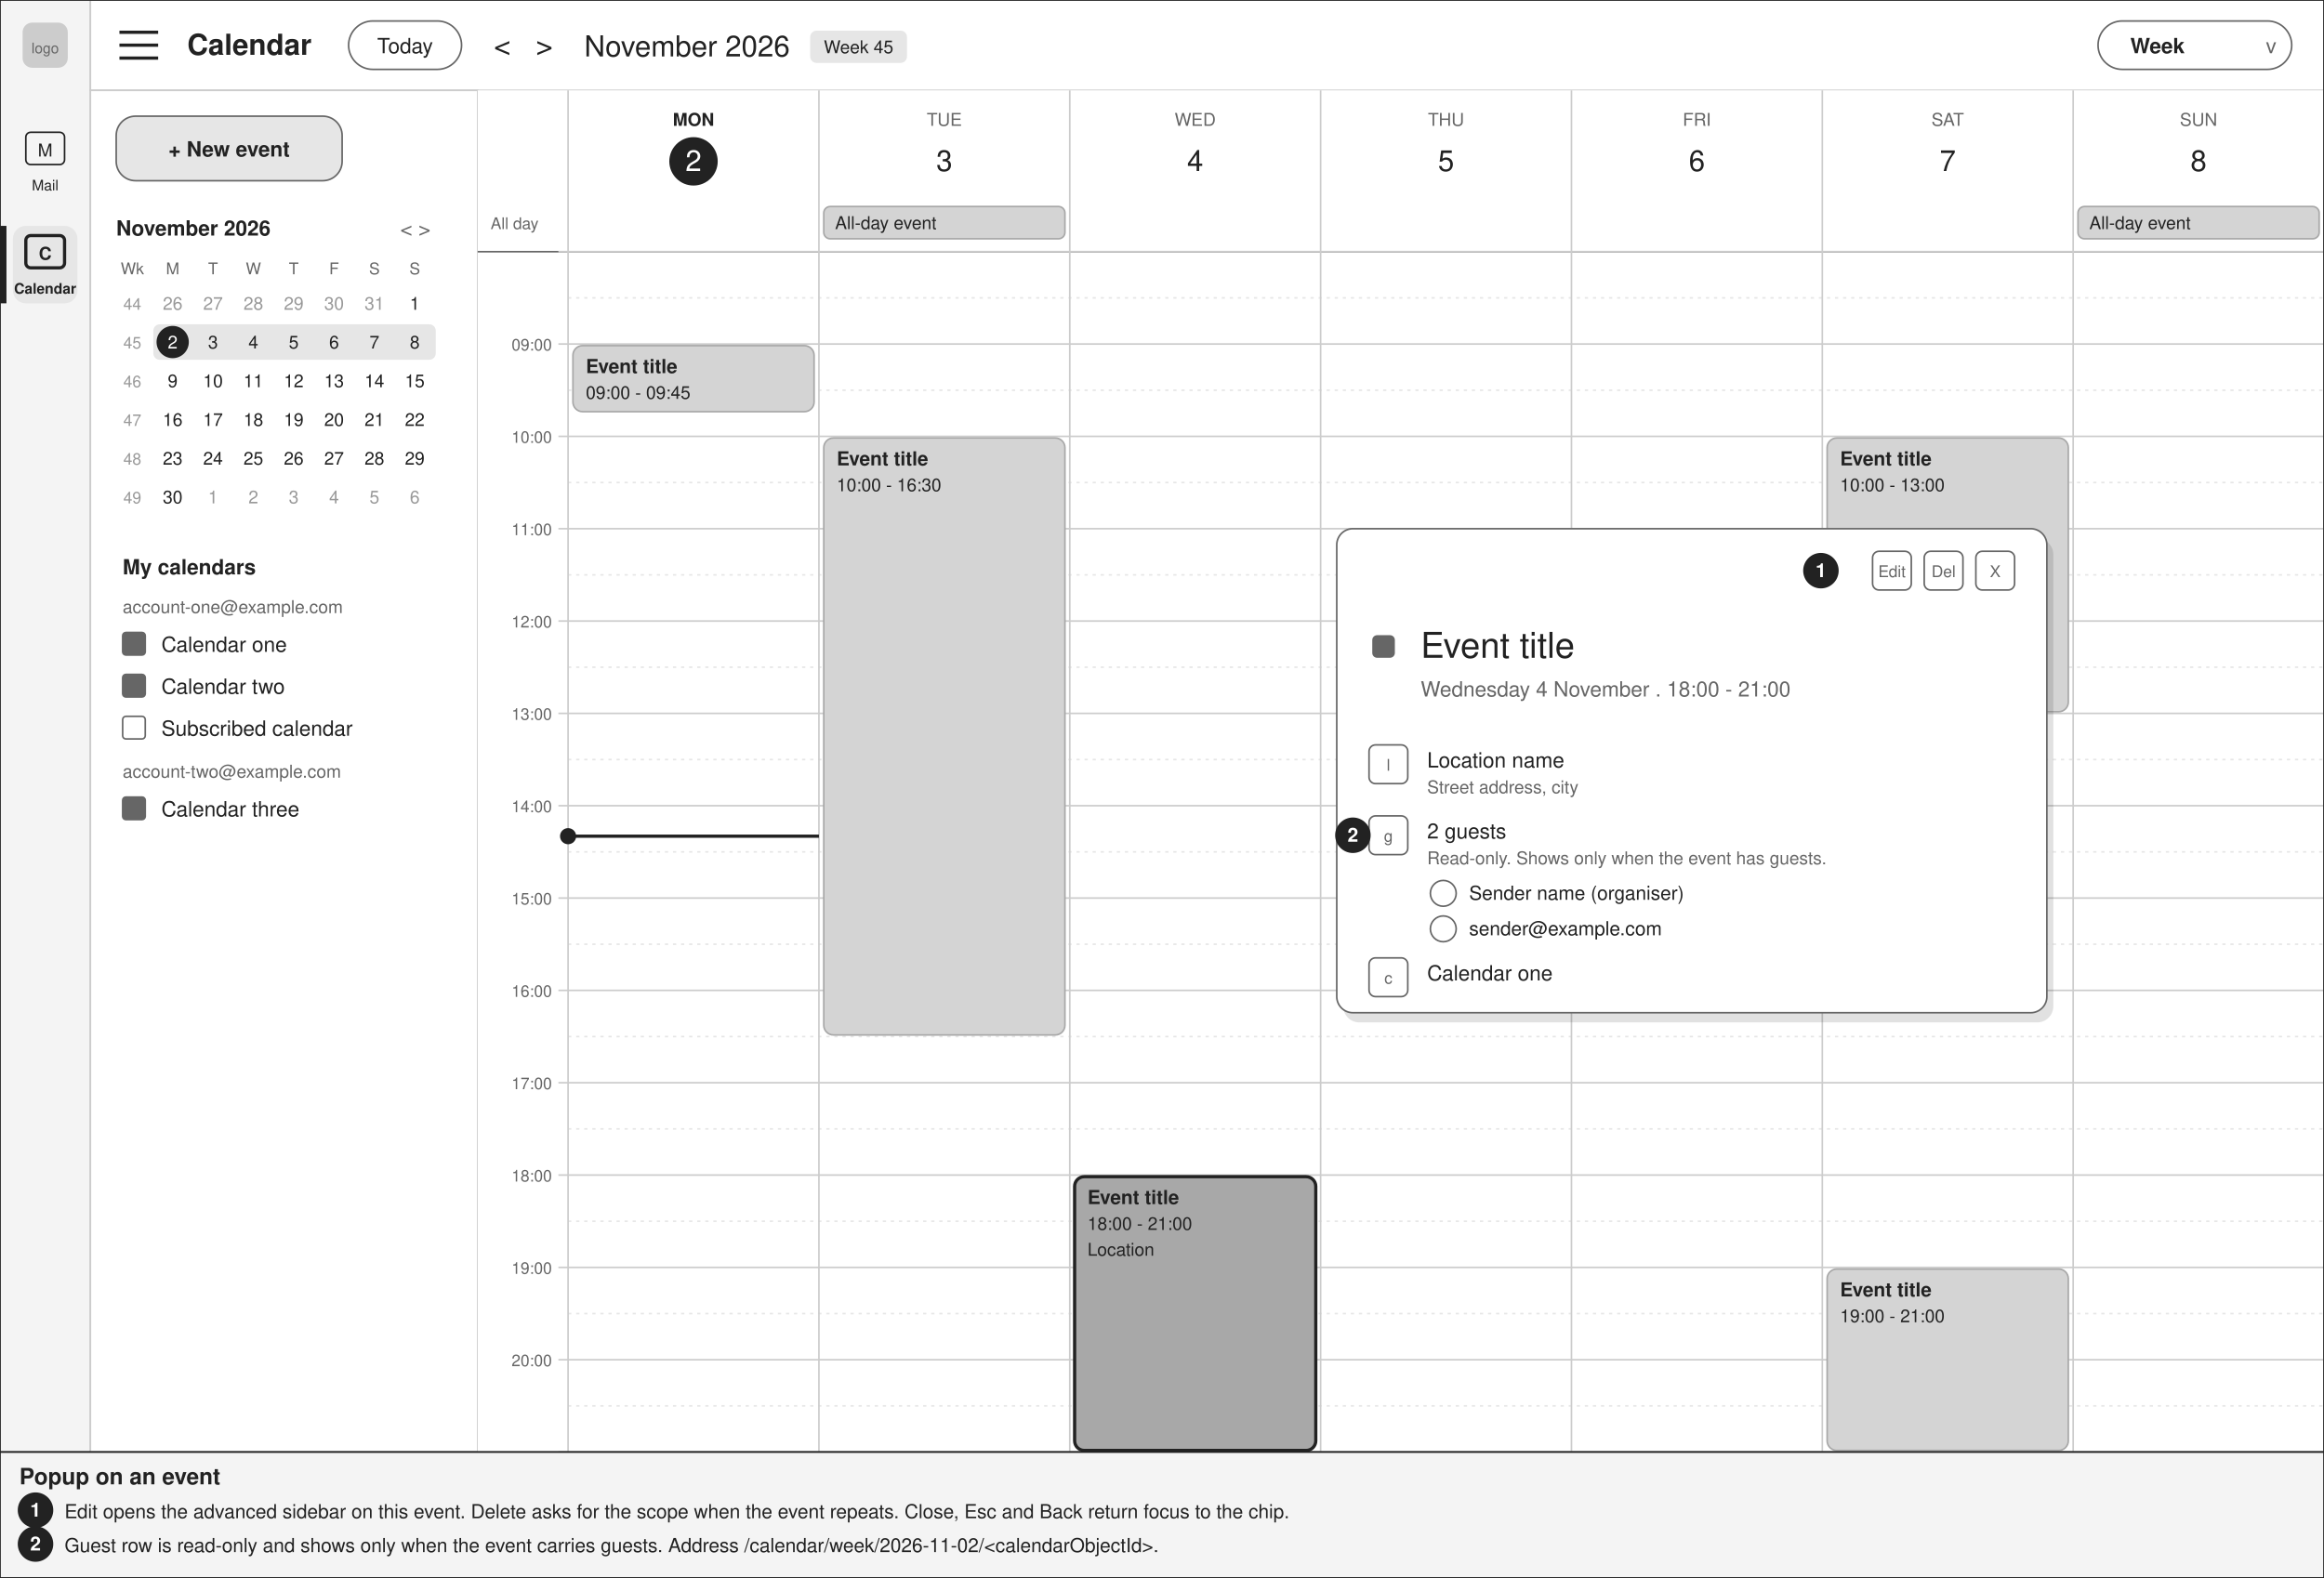
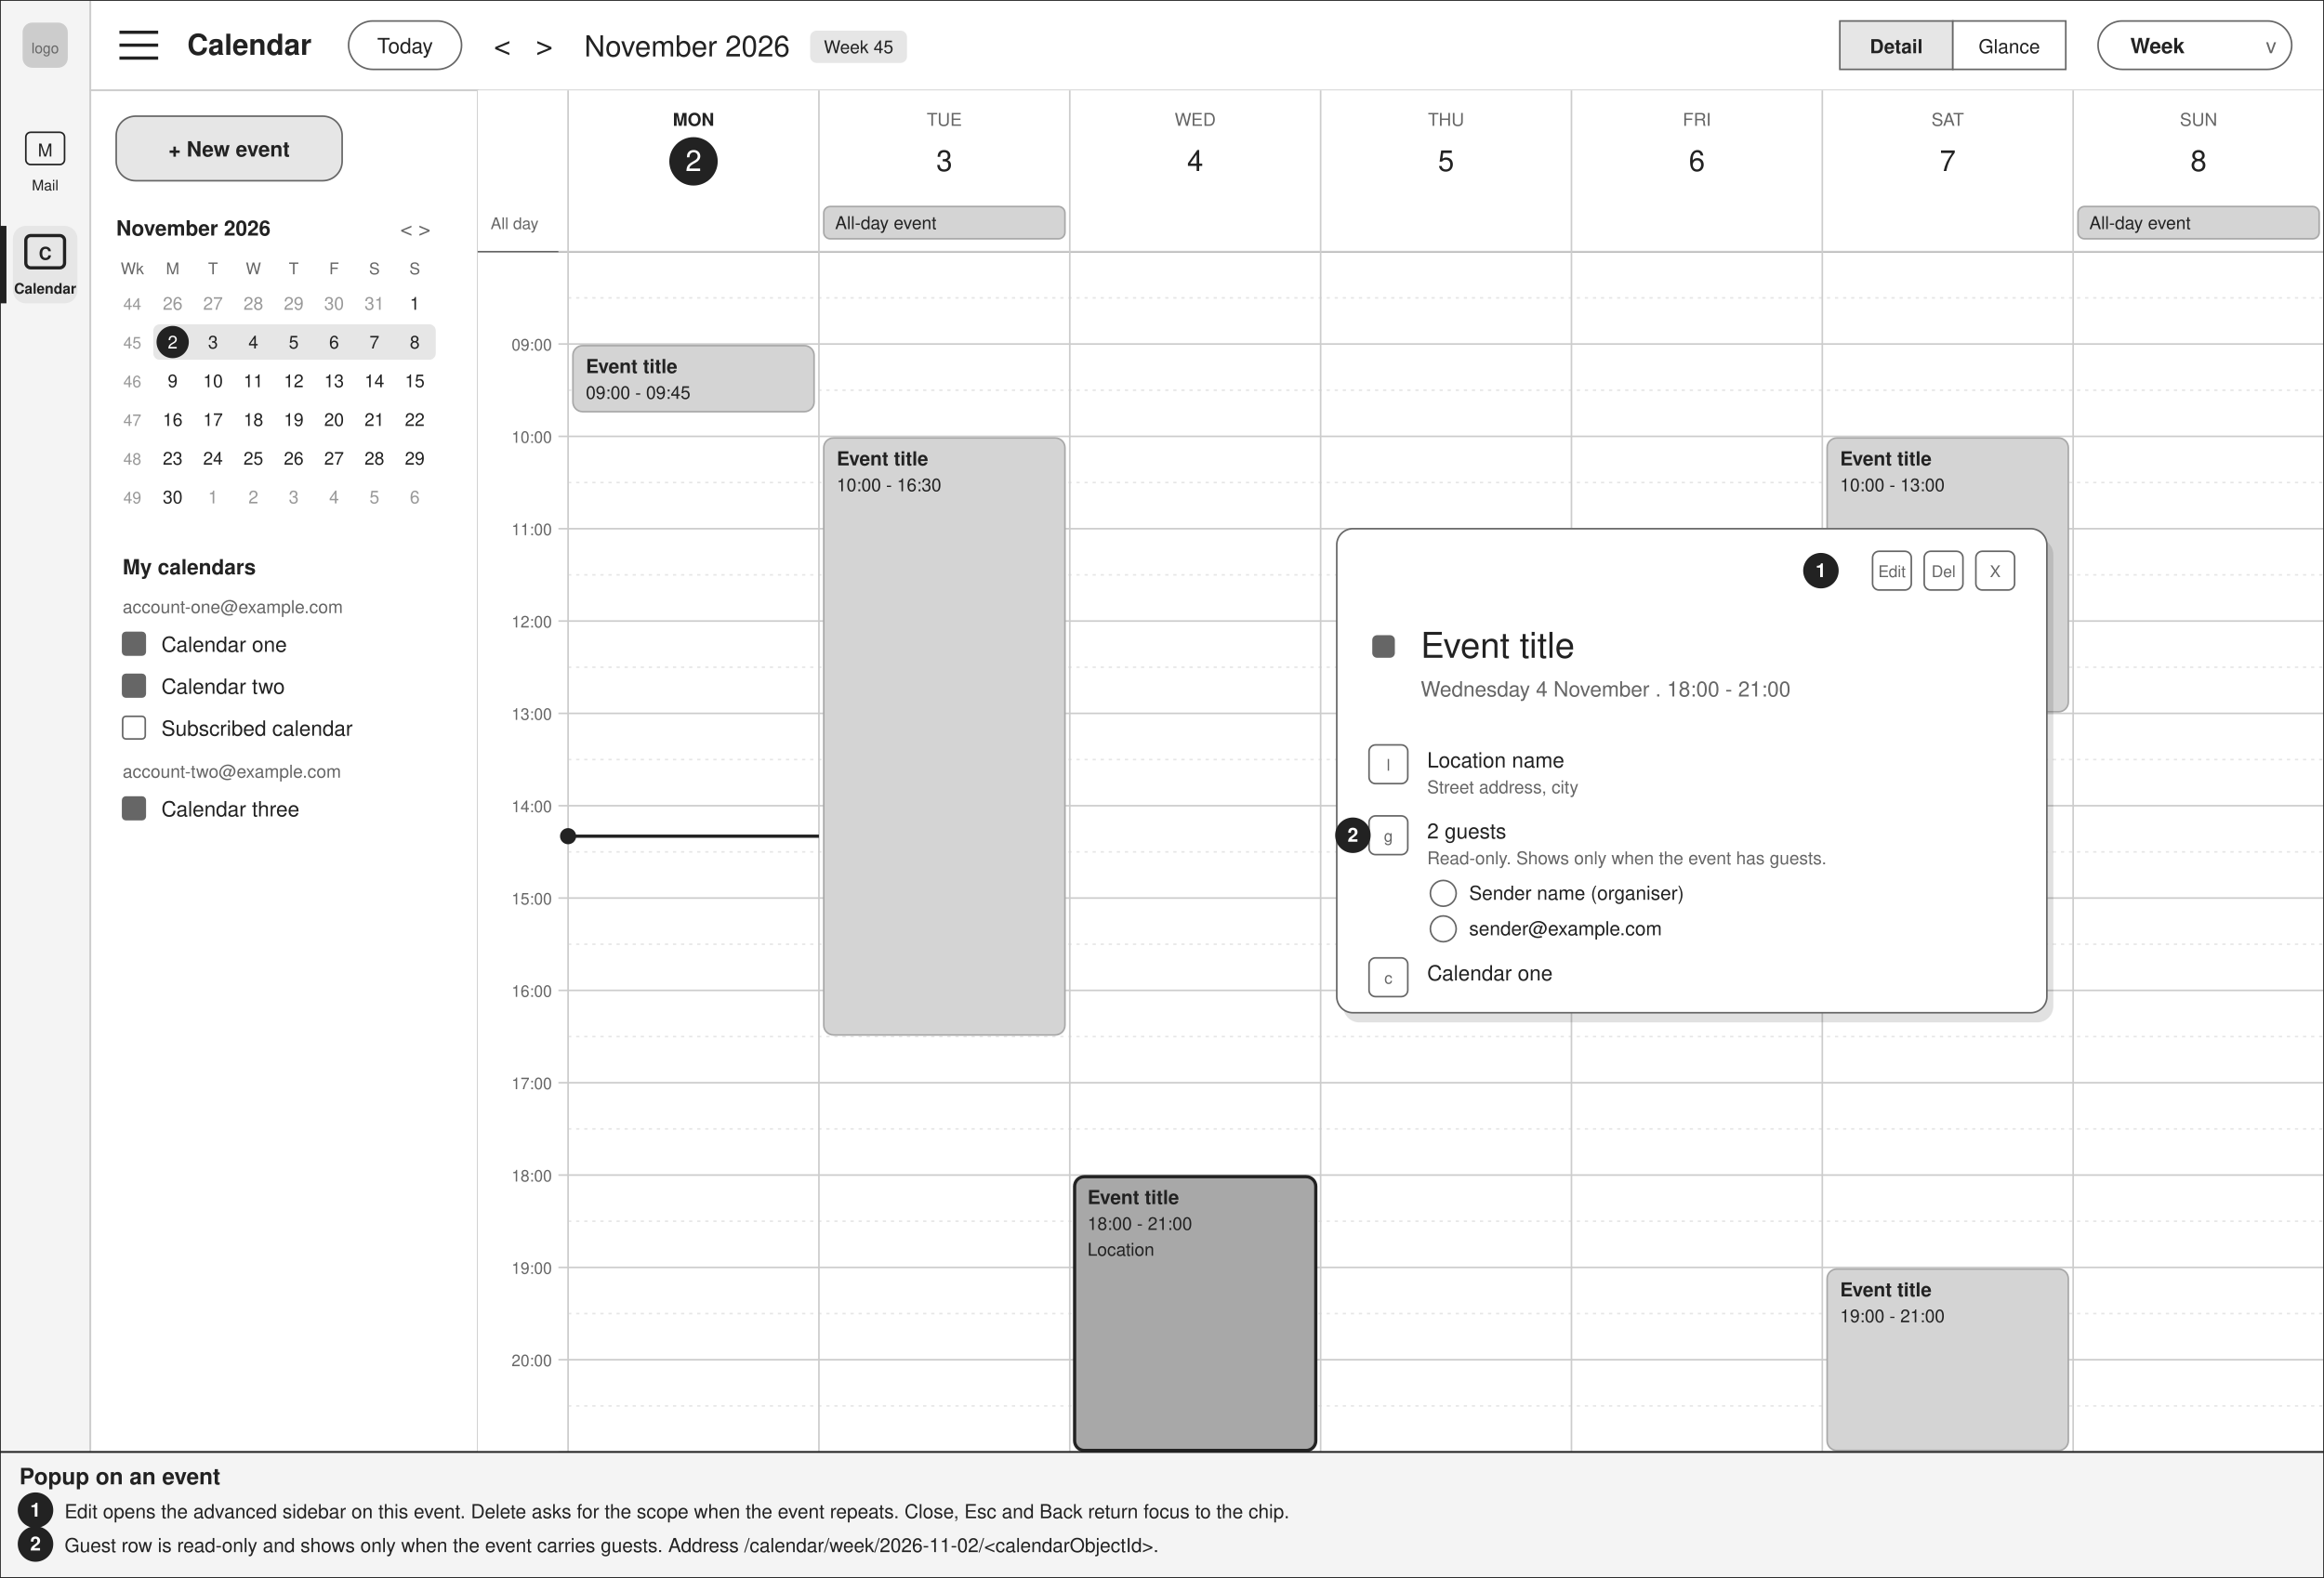
<svg xmlns="http://www.w3.org/2000/svg" width="1440" height="978" viewBox="0 0 1440 978">
  <rect width="1440" height="978" fill="#fff" />
  <rect x="0" y="0" width="56" height="900" rx="0" fill="#f4f4f4" stroke="#ccc" stroke-width="1" />
  <rect x="14" y="14" width="28" height="28" rx="6" fill="#ccc" stroke="none" stroke-width="1" />
  <text x="28" y="33" font-family="Helvetica, Arial, sans-serif" font-size="9" fill="#666" text-anchor="middle">logo</text>
  <rect x="16" y="82" width="24" height="20" rx="3" fill="none" stroke="#222" stroke-width="1" />
  <text x="28" y="97" font-family="Helvetica, Arial, sans-serif" font-size="11" fill="#222" text-anchor="middle">M</text>
  <text x="28" y="118" font-family="Helvetica, Arial, sans-serif" font-size="9" fill="#222" text-anchor="middle">Mail</text>
  <rect x="0" y="140" width="4" height="48" rx="0" fill="#222" stroke="none" stroke-width="1" />
  <rect x="8" y="140" width="40" height="48" rx="8" fill="#e6e6e6" stroke="none" stroke-width="1" />
  <rect x="16" y="146" width="24" height="20" rx="3" fill="none" stroke="#222" stroke-width="2" />
  <text x="28" y="161" font-family="Helvetica, Arial, sans-serif" font-size="11" fill="#222" font-weight="bold" text-anchor="middle">C</text>
  <text x="28" y="182" font-family="Helvetica, Arial, sans-serif" font-size="9" fill="#222" font-weight="bold" text-anchor="middle">Calendar</text>
  <rect x="56" y="0" width="1384" height="56" rx="0" fill="#fff" stroke="#ccc" stroke-width="1" />
  <line x1="74" y1="20" x2="98" y2="20" stroke="#222" stroke-width="2" />
  <line x1="74" y1="28" x2="98" y2="28" stroke="#222" stroke-width="2" />
  <line x1="74" y1="36" x2="98" y2="36" stroke="#222" stroke-width="2" />
  <text x="116" y="34" font-family="Helvetica, Arial, sans-serif" font-size="18" fill="#222" font-weight="bold">Calendar</text>
  <rect x="216" y="13" width="70" height="30" rx="15" fill="#fff" stroke="#666" stroke-width="1" />
  <text x="251" y="33" font-family="Helvetica, Arial, sans-serif" font-size="13" fill="#222" text-anchor="middle">Today</text>
  <text x="306" y="34" font-family="Helvetica, Arial, sans-serif" font-size="18" fill="#222">&lt;</text>
  <text x="332" y="34" font-family="Helvetica, Arial, sans-serif" font-size="18" fill="#222">&gt;</text>
  <text x="362" y="35" font-family="Helvetica, Arial, sans-serif" font-size="18" fill="#222">November 2026</text>
  <rect x="502" y="19" width="60" height="20" rx="4" fill="#e6e6e6" stroke="none" stroke-width="1" />
  <text x="532" y="33" font-family="Helvetica, Arial, sans-serif" font-size="11" fill="#222" text-anchor="middle">Week 45</text>
+   <rect x="1140" y="13" width="70" height="30" rx="0" fill="#e6e6e6" stroke="#666" stroke-width="1" />
+   <text x="1175" y="33" font-family="Helvetica, Arial, sans-serif" font-size="12" fill="#222" font-weight="bold" text-anchor="middle">Detail</text>
+   <rect x="1210" y="13" width="70" height="30" rx="0" fill="#fff" stroke="#666" stroke-width="1" />
+   <text x="1245" y="33" font-family="Helvetica, Arial, sans-serif" font-size="12" fill="#222" text-anchor="middle">Glance</text>
  <rect x="1300" y="13" width="120" height="30" rx="15" fill="none" stroke="#666" stroke-width="1" />
  <text x="1320" y="33" font-family="Helvetica, Arial, sans-serif" font-size="13" fill="#222" font-weight="bold">Week</text>
  <text x="1404" y="33" font-family="Helvetica, Arial, sans-serif" font-size="13" fill="#666">v</text>
  <rect x="56" y="56" width="240" height="844" rx="0" fill="#fff" stroke="#ccc" stroke-width="1" />
  <rect x="72" y="72" width="140" height="40" rx="12" fill="#e6e6e6" stroke="#666" stroke-width="1" />
  <text x="142" y="97" font-family="Helvetica, Arial, sans-serif" font-size="13" fill="#222" font-weight="bold" text-anchor="middle">+  New event</text>
  <text x="72" y="146" font-family="Helvetica, Arial, sans-serif" font-size="13" fill="#222" font-weight="bold">November 2026</text>
  <text x="248" y="146" font-family="Helvetica, Arial, sans-serif" font-size="13" fill="#666">&lt;  &gt;</text>
  <text x="82" y="170" font-family="Helvetica, Arial, sans-serif" font-size="10" fill="#666" text-anchor="middle">Wk</text>
  <text x="107" y="170" font-family="Helvetica, Arial, sans-serif" font-size="10" fill="#666" text-anchor="middle">M</text>
  <text x="132" y="170" font-family="Helvetica, Arial, sans-serif" font-size="10" fill="#666" text-anchor="middle">T</text>
  <text x="157" y="170" font-family="Helvetica, Arial, sans-serif" font-size="10" fill="#666" text-anchor="middle">W</text>
  <text x="182" y="170" font-family="Helvetica, Arial, sans-serif" font-size="10" fill="#666" text-anchor="middle">T</text>
  <text x="207" y="170" font-family="Helvetica, Arial, sans-serif" font-size="10" fill="#666" text-anchor="middle">F</text>
  <text x="232" y="170" font-family="Helvetica, Arial, sans-serif" font-size="10" fill="#666" text-anchor="middle">S</text>
  <text x="257" y="170" font-family="Helvetica, Arial, sans-serif" font-size="10" fill="#666" text-anchor="middle">S</text>
  <rect x="95" y="201" width="175" height="22" rx="4" fill="#e6e6e6" stroke="none" stroke-width="1" />
  <text x="82" y="192" font-family="Helvetica, Arial, sans-serif" font-size="10" fill="#999" text-anchor="middle">44</text>
  <text x="107" y="192" font-family="Helvetica, Arial, sans-serif" font-size="11" fill="#999" text-anchor="middle">26</text>
  <text x="132" y="192" font-family="Helvetica, Arial, sans-serif" font-size="11" fill="#999" text-anchor="middle">27</text>
  <text x="157" y="192" font-family="Helvetica, Arial, sans-serif" font-size="11" fill="#999" text-anchor="middle">28</text>
  <text x="182" y="192" font-family="Helvetica, Arial, sans-serif" font-size="11" fill="#999" text-anchor="middle">29</text>
  <text x="207" y="192" font-family="Helvetica, Arial, sans-serif" font-size="11" fill="#999" text-anchor="middle">30</text>
  <text x="232" y="192" font-family="Helvetica, Arial, sans-serif" font-size="11" fill="#999" text-anchor="middle">31</text>
  <text x="257" y="192" font-family="Helvetica, Arial, sans-serif" font-size="11" fill="#222" text-anchor="middle">1</text>
  <text x="82" y="216" font-family="Helvetica, Arial, sans-serif" font-size="10" fill="#999" text-anchor="middle">45</text>
  <circle cx="107" cy="212" r="10" fill="#222" stroke="none" stroke-width="1" />
  <text x="107" y="216" font-family="Helvetica, Arial, sans-serif" font-size="11" fill="#fff" text-anchor="middle">2</text>
  <text x="132" y="216" font-family="Helvetica, Arial, sans-serif" font-size="11" fill="#222" text-anchor="middle">3</text>
  <text x="157" y="216" font-family="Helvetica, Arial, sans-serif" font-size="11" fill="#222" text-anchor="middle">4</text>
  <text x="182" y="216" font-family="Helvetica, Arial, sans-serif" font-size="11" fill="#222" text-anchor="middle">5</text>
  <text x="207" y="216" font-family="Helvetica, Arial, sans-serif" font-size="11" fill="#222" text-anchor="middle">6</text>
  <text x="232" y="216" font-family="Helvetica, Arial, sans-serif" font-size="11" fill="#222" text-anchor="middle">7</text>
  <text x="257" y="216" font-family="Helvetica, Arial, sans-serif" font-size="11" fill="#222" text-anchor="middle">8</text>
  <text x="82" y="240" font-family="Helvetica, Arial, sans-serif" font-size="10" fill="#999" text-anchor="middle">46</text>
  <text x="107" y="240" font-family="Helvetica, Arial, sans-serif" font-size="11" fill="#222" text-anchor="middle">9</text>
  <text x="132" y="240" font-family="Helvetica, Arial, sans-serif" font-size="11" fill="#222" text-anchor="middle">10</text>
  <text x="157" y="240" font-family="Helvetica, Arial, sans-serif" font-size="11" fill="#222" text-anchor="middle">11</text>
  <text x="182" y="240" font-family="Helvetica, Arial, sans-serif" font-size="11" fill="#222" text-anchor="middle">12</text>
  <text x="207" y="240" font-family="Helvetica, Arial, sans-serif" font-size="11" fill="#222" text-anchor="middle">13</text>
  <text x="232" y="240" font-family="Helvetica, Arial, sans-serif" font-size="11" fill="#222" text-anchor="middle">14</text>
  <text x="257" y="240" font-family="Helvetica, Arial, sans-serif" font-size="11" fill="#222" text-anchor="middle">15</text>
  <text x="82" y="264" font-family="Helvetica, Arial, sans-serif" font-size="10" fill="#999" text-anchor="middle">47</text>
  <text x="107" y="264" font-family="Helvetica, Arial, sans-serif" font-size="11" fill="#222" text-anchor="middle">16</text>
  <text x="132" y="264" font-family="Helvetica, Arial, sans-serif" font-size="11" fill="#222" text-anchor="middle">17</text>
  <text x="157" y="264" font-family="Helvetica, Arial, sans-serif" font-size="11" fill="#222" text-anchor="middle">18</text>
  <text x="182" y="264" font-family="Helvetica, Arial, sans-serif" font-size="11" fill="#222" text-anchor="middle">19</text>
  <text x="207" y="264" font-family="Helvetica, Arial, sans-serif" font-size="11" fill="#222" text-anchor="middle">20</text>
  <text x="232" y="264" font-family="Helvetica, Arial, sans-serif" font-size="11" fill="#222" text-anchor="middle">21</text>
  <text x="257" y="264" font-family="Helvetica, Arial, sans-serif" font-size="11" fill="#222" text-anchor="middle">22</text>
  <text x="82" y="288" font-family="Helvetica, Arial, sans-serif" font-size="10" fill="#999" text-anchor="middle">48</text>
  <text x="107" y="288" font-family="Helvetica, Arial, sans-serif" font-size="11" fill="#222" text-anchor="middle">23</text>
  <text x="132" y="288" font-family="Helvetica, Arial, sans-serif" font-size="11" fill="#222" text-anchor="middle">24</text>
  <text x="157" y="288" font-family="Helvetica, Arial, sans-serif" font-size="11" fill="#222" text-anchor="middle">25</text>
  <text x="182" y="288" font-family="Helvetica, Arial, sans-serif" font-size="11" fill="#222" text-anchor="middle">26</text>
  <text x="207" y="288" font-family="Helvetica, Arial, sans-serif" font-size="11" fill="#222" text-anchor="middle">27</text>
  <text x="232" y="288" font-family="Helvetica, Arial, sans-serif" font-size="11" fill="#222" text-anchor="middle">28</text>
  <text x="257" y="288" font-family="Helvetica, Arial, sans-serif" font-size="11" fill="#222" text-anchor="middle">29</text>
  <text x="82" y="312" font-family="Helvetica, Arial, sans-serif" font-size="10" fill="#999" text-anchor="middle">49</text>
  <text x="107" y="312" font-family="Helvetica, Arial, sans-serif" font-size="11" fill="#222" text-anchor="middle">30</text>
  <text x="132" y="312" font-family="Helvetica, Arial, sans-serif" font-size="11" fill="#999" text-anchor="middle">1</text>
  <text x="157" y="312" font-family="Helvetica, Arial, sans-serif" font-size="11" fill="#999" text-anchor="middle">2</text>
  <text x="182" y="312" font-family="Helvetica, Arial, sans-serif" font-size="11" fill="#999" text-anchor="middle">3</text>
  <text x="207" y="312" font-family="Helvetica, Arial, sans-serif" font-size="11" fill="#999" text-anchor="middle">4</text>
  <text x="232" y="312" font-family="Helvetica, Arial, sans-serif" font-size="11" fill="#999" text-anchor="middle">5</text>
  <text x="257" y="312" font-family="Helvetica, Arial, sans-serif" font-size="11" fill="#999" text-anchor="middle">6</text>
  <text x="76" y="356" font-family="Helvetica, Arial, sans-serif" font-size="13" fill="#222" font-weight="bold">My calendars</text>
  <text x="76" y="380" font-family="Helvetica, Arial, sans-serif" font-size="11" fill="#666">account-one@example.com</text>
  <rect x="76" y="392" width="14" height="14" rx="2" fill="#666" stroke="#666" stroke-width="1" />
  <text x="100" y="404" font-family="Helvetica, Arial, sans-serif" font-size="13" fill="#222">Calendar one</text>
  <rect x="76" y="418" width="14" height="14" rx="2" fill="#666" stroke="#666" stroke-width="1" />
  <text x="100" y="430" font-family="Helvetica, Arial, sans-serif" font-size="13" fill="#222">Calendar two</text>
  <rect x="76" y="444" width="14" height="14" rx="2" fill="none" stroke="#666" stroke-width="1" />
  <text x="100" y="456" font-family="Helvetica, Arial, sans-serif" font-size="13" fill="#222">Subscribed calendar</text>
  <text x="76" y="482" font-family="Helvetica, Arial, sans-serif" font-size="11" fill="#666">account-two@example.com</text>
  <rect x="76" y="494" width="14" height="14" rx="2" fill="#666" stroke="#666" stroke-width="1" />
  <text x="100" y="506" font-family="Helvetica, Arial, sans-serif" font-size="13" fill="#222">Calendar three</text>
  <rect x="296" y="56" width="1144" height="844" rx="0" fill="#fff" stroke="none" stroke-width="1" />
  <text x="429.714" y="78" font-family="Helvetica, Arial, sans-serif" font-size="11" fill="#222" font-weight="bold" text-anchor="middle">MON</text>
  <circle cx="429.714" cy="100" r="15" fill="#222" stroke="none" stroke-width="1" />
  <text x="429.714" y="106" font-family="Helvetica, Arial, sans-serif" font-size="18" fill="#fff" text-anchor="middle">2</text>
  <text x="585.143" y="78" font-family="Helvetica, Arial, sans-serif" font-size="11" fill="#666" text-anchor="middle">TUE</text>
  <text x="585.143" y="106" font-family="Helvetica, Arial, sans-serif" font-size="18" fill="#222" text-anchor="middle">3</text>
  <text x="740.571" y="78" font-family="Helvetica, Arial, sans-serif" font-size="11" fill="#666" text-anchor="middle">WED</text>
  <text x="740.571" y="106" font-family="Helvetica, Arial, sans-serif" font-size="18" fill="#222" text-anchor="middle">4</text>
  <text x="896" y="78" font-family="Helvetica, Arial, sans-serif" font-size="11" fill="#666" text-anchor="middle">THU</text>
  <text x="896" y="106" font-family="Helvetica, Arial, sans-serif" font-size="18" fill="#222" text-anchor="middle">5</text>
  <text x="1051.429" y="78" font-family="Helvetica, Arial, sans-serif" font-size="11" fill="#666" text-anchor="middle">FRI</text>
  <text x="1051.429" y="106" font-family="Helvetica, Arial, sans-serif" font-size="18" fill="#222" text-anchor="middle">6</text>
  <text x="1206.857" y="78" font-family="Helvetica, Arial, sans-serif" font-size="11" fill="#666" text-anchor="middle">SAT</text>
  <text x="1206.857" y="106" font-family="Helvetica, Arial, sans-serif" font-size="18" fill="#222" text-anchor="middle">7</text>
  <text x="1362.286" y="78" font-family="Helvetica, Arial, sans-serif" font-size="11" fill="#666" text-anchor="middle">SUN</text>
  <text x="1362.286" y="106" font-family="Helvetica, Arial, sans-serif" font-size="18" fill="#222" text-anchor="middle">8</text>
  <text x="304" y="142" font-family="Helvetica, Arial, sans-serif" font-size="10" fill="#666">All day</text>
  <rect x="510.429" y="128" width="149.429" height="20" rx="4" fill="#d4d4d4" stroke="#a8a8a8" stroke-width="1" />
  <text x="517.429" y="142" font-family="Helvetica, Arial, sans-serif" font-size="11" fill="#222">All-day event</text>
  <rect x="1287.571" y="128" width="149.429" height="20" rx="4" fill="#d4d4d4" stroke="#a8a8a8" stroke-width="1" />
  <text x="1294.571" y="142" font-family="Helvetica, Arial, sans-serif" font-size="11" fill="#222">All-day event</text>
  <line x1="296" y1="156" x2="1440" y2="156" stroke="#666" stroke-width="1" />
  <line x1="346" y1="156" x2="1440" y2="156" stroke="#ccc" stroke-width="1" />
  <line x1="352" y1="184.615" x2="1440" y2="184.615" stroke="#e6e6e6" stroke-width="1" stroke-dasharray="2 3" />
  <line x1="346" y1="213.231" x2="1440" y2="213.231" stroke="#ccc" stroke-width="1" />
  <text x="342" y="217.231" font-family="Helvetica, Arial, sans-serif" font-size="10" fill="#666" text-anchor="end">09:00</text>
  <line x1="352" y1="241.846" x2="1440" y2="241.846" stroke="#e6e6e6" stroke-width="1" stroke-dasharray="2 3" />
  <line x1="346" y1="270.462" x2="1440" y2="270.462" stroke="#ccc" stroke-width="1" />
  <text x="342" y="274.462" font-family="Helvetica, Arial, sans-serif" font-size="10" fill="#666" text-anchor="end">10:00</text>
  <line x1="352" y1="299.077" x2="1440" y2="299.077" stroke="#e6e6e6" stroke-width="1" stroke-dasharray="2 3" />
  <line x1="346" y1="327.692" x2="1440" y2="327.692" stroke="#ccc" stroke-width="1" />
  <text x="342" y="331.692" font-family="Helvetica, Arial, sans-serif" font-size="10" fill="#666" text-anchor="end">11:00</text>
  <line x1="352" y1="356.308" x2="1440" y2="356.308" stroke="#e6e6e6" stroke-width="1" stroke-dasharray="2 3" />
  <line x1="346" y1="384.923" x2="1440" y2="384.923" stroke="#ccc" stroke-width="1" />
  <text x="342" y="388.923" font-family="Helvetica, Arial, sans-serif" font-size="10" fill="#666" text-anchor="end">12:00</text>
  <line x1="352" y1="413.538" x2="1440" y2="413.538" stroke="#e6e6e6" stroke-width="1" stroke-dasharray="2 3" />
  <line x1="346" y1="442.154" x2="1440" y2="442.154" stroke="#ccc" stroke-width="1" />
  <text x="342" y="446.154" font-family="Helvetica, Arial, sans-serif" font-size="10" fill="#666" text-anchor="end">13:00</text>
  <line x1="352" y1="470.769" x2="1440" y2="470.769" stroke="#e6e6e6" stroke-width="1" stroke-dasharray="2 3" />
  <line x1="346" y1="499.385" x2="1440" y2="499.385" stroke="#ccc" stroke-width="1" />
  <text x="342" y="503.385" font-family="Helvetica, Arial, sans-serif" font-size="10" fill="#666" text-anchor="end">14:00</text>
  <line x1="352" y1="528" x2="1440" y2="528" stroke="#e6e6e6" stroke-width="1" stroke-dasharray="2 3" />
  <line x1="346" y1="556.615" x2="1440" y2="556.615" stroke="#ccc" stroke-width="1" />
  <text x="342" y="560.615" font-family="Helvetica, Arial, sans-serif" font-size="10" fill="#666" text-anchor="end">15:00</text>
  <line x1="352" y1="585.231" x2="1440" y2="585.231" stroke="#e6e6e6" stroke-width="1" stroke-dasharray="2 3" />
  <line x1="346" y1="613.846" x2="1440" y2="613.846" stroke="#ccc" stroke-width="1" />
  <text x="342" y="617.846" font-family="Helvetica, Arial, sans-serif" font-size="10" fill="#666" text-anchor="end">16:00</text>
  <line x1="352" y1="642.462" x2="1440" y2="642.462" stroke="#e6e6e6" stroke-width="1" stroke-dasharray="2 3" />
  <line x1="346" y1="671.077" x2="1440" y2="671.077" stroke="#ccc" stroke-width="1" />
  <text x="342" y="675.077" font-family="Helvetica, Arial, sans-serif" font-size="10" fill="#666" text-anchor="end">17:00</text>
  <line x1="352" y1="699.692" x2="1440" y2="699.692" stroke="#e6e6e6" stroke-width="1" stroke-dasharray="2 3" />
  <line x1="346" y1="728.308" x2="1440" y2="728.308" stroke="#ccc" stroke-width="1" />
  <text x="342" y="732.308" font-family="Helvetica, Arial, sans-serif" font-size="10" fill="#666" text-anchor="end">18:00</text>
  <line x1="352" y1="756.923" x2="1440" y2="756.923" stroke="#e6e6e6" stroke-width="1" stroke-dasharray="2 3" />
  <line x1="346" y1="785.538" x2="1440" y2="785.538" stroke="#ccc" stroke-width="1" />
  <text x="342" y="789.538" font-family="Helvetica, Arial, sans-serif" font-size="10" fill="#666" text-anchor="end">19:00</text>
  <line x1="352" y1="814.154" x2="1440" y2="814.154" stroke="#e6e6e6" stroke-width="1" stroke-dasharray="2 3" />
  <line x1="346" y1="842.769" x2="1440" y2="842.769" stroke="#ccc" stroke-width="1" />
  <text x="342" y="846.769" font-family="Helvetica, Arial, sans-serif" font-size="10" fill="#666" text-anchor="end">20:00</text>
  <line x1="352" y1="871.385" x2="1440" y2="871.385" stroke="#e6e6e6" stroke-width="1" stroke-dasharray="2 3" />
  <line x1="346" y1="900" x2="1440" y2="900" stroke="#ccc" stroke-width="1" />
  <line x1="352" y1="928.615" x2="1440" y2="928.615" stroke="#e6e6e6" stroke-width="1" stroke-dasharray="2 3" />
  <line x1="352" y1="56" x2="352" y2="900" stroke="#ccc" stroke-width="1" />
  <line x1="507.429" y1="56" x2="507.429" y2="900" stroke="#ccc" stroke-width="1" />
  <line x1="662.857" y1="56" x2="662.857" y2="900" stroke="#ccc" stroke-width="1" />
  <line x1="818.286" y1="56" x2="818.286" y2="900" stroke="#ccc" stroke-width="1" />
  <line x1="973.714" y1="56" x2="973.714" y2="900" stroke="#ccc" stroke-width="1" />
  <line x1="1129.143" y1="56" x2="1129.143" y2="900" stroke="#ccc" stroke-width="1" />
  <line x1="1284.571" y1="56" x2="1284.571" y2="900" stroke="#ccc" stroke-width="1" />
  <line x1="1440" y1="56" x2="1440" y2="900" stroke="#ccc" stroke-width="1" />
  <circle cx="352" cy="518.271" r="5" fill="#222" stroke="none" stroke-width="1" />
  <line x1="352" y1="518.271" x2="507.429" y2="518.271" stroke="#222" stroke-width="2" />
  <rect x="510.429" y="271.462" width="149.429" height="370" rx="6" fill="#d4d4d4" stroke="#a8a8a8" stroke-width="1" />
  <text x="518.429" y="288.462" font-family="Helvetica, Arial, sans-serif" font-size="12" fill="#222" font-weight="bold">Event title</text>
  <text x="518.429" y="304.462" font-family="Helvetica, Arial, sans-serif" font-size="11" fill="#222">10:00 - 16:30</text>
  <rect x="665.857" y="729.308" width="149.429" height="169.692" rx="6" fill="#a8a8a8" stroke="#222" stroke-width="2" />
  <text x="673.857" y="746.308" font-family="Helvetica, Arial, sans-serif" font-size="12" fill="#222" font-weight="bold">Event title</text>
  <text x="673.857" y="762.308" font-family="Helvetica, Arial, sans-serif" font-size="11" fill="#222">18:00 - 21:00</text>
  <text x="673.857" y="778.308" font-family="Helvetica, Arial, sans-serif" font-size="11" fill="#222">Location</text>
  <rect x="1132.143" y="271.462" width="149.429" height="169.692" rx="6" fill="#d4d4d4" stroke="#a8a8a8" stroke-width="1" />
  <text x="1140.143" y="288.462" font-family="Helvetica, Arial, sans-serif" font-size="12" fill="#222" font-weight="bold">Event title</text>
  <text x="1140.143" y="304.462" font-family="Helvetica, Arial, sans-serif" font-size="11" fill="#222">10:00 - 13:00</text>
  <rect x="1132.143" y="786.538" width="149.429" height="112.462" rx="6" fill="#d4d4d4" stroke="#a8a8a8" stroke-width="1" />
  <text x="1140.143" y="803.538" font-family="Helvetica, Arial, sans-serif" font-size="12" fill="#222" font-weight="bold">Event title</text>
  <text x="1140.143" y="819.538" font-family="Helvetica, Arial, sans-serif" font-size="11" fill="#222">19:00 - 21:00</text>
  <rect x="355" y="214.231" width="149.429" height="40.923" rx="6" fill="#d4d4d4" stroke="#a8a8a8" stroke-width="1" />
  <text x="363" y="231.231" font-family="Helvetica, Arial, sans-serif" font-size="12" fill="#222" font-weight="bold">Event title</text>
  <text x="363" y="247.231" font-family="Helvetica, Arial, sans-serif" font-size="11" fill="#222">09:00 - 09:45</text>
  <rect x="832.286" y="333.692" width="440" height="300" rx="10" fill="#000" stroke="none" stroke-width="1" fill-opacity="0.12" />
  <rect x="828.286" y="327.692" width="440" height="300" rx="10" fill="#fff" stroke="#666" stroke-width="1" />
  <rect x="1160.286" y="341.692" width="24" height="24" rx="4" fill="none" stroke="#666" stroke-width="1" />
  <text x="1172.286" y="357.692" font-family="Helvetica, Arial, sans-serif" font-size="10" fill="#666" text-anchor="middle">Edit</text>
  <rect x="1192.286" y="341.692" width="24" height="24" rx="4" fill="none" stroke="#666" stroke-width="1" />
  <text x="1204.286" y="357.692" font-family="Helvetica, Arial, sans-serif" font-size="10" fill="#666" text-anchor="middle">Del</text>
  <rect x="1224.286" y="341.692" width="24" height="24" rx="4" fill="none" stroke="#666" stroke-width="1" />
  <text x="1236.286" y="357.692" font-family="Helvetica, Arial, sans-serif" font-size="10" fill="#666" text-anchor="middle">X</text>
  <rect x="850.286" y="393.692" width="14" height="14" rx="3" fill="#666" stroke="none" stroke-width="1" />
  <text x="880.286" y="407.692" font-family="Helvetica, Arial, sans-serif" font-size="22" fill="#222">Event title</text>
  <text x="880.286" y="431.692" font-family="Helvetica, Arial, sans-serif" font-size="13" fill="#666">Wednesday 4 November  .  18:00 - 21:00</text>
  <rect x="848.286" y="461.692" width="24" height="24" rx="4" fill="none" stroke="#666" stroke-width="1" />
  <text x="860.286" y="477.692" font-family="Helvetica, Arial, sans-serif" font-size="10" fill="#666" text-anchor="middle">l</text>
  <text x="884.286" y="475.692" font-family="Helvetica, Arial, sans-serif" font-size="13" fill="#222">Location name</text>
  <text x="884.286" y="491.692" font-family="Helvetica, Arial, sans-serif" font-size="11" fill="#666">Street address, city</text>
  <rect x="848.286" y="505.692" width="24" height="24" rx="4" fill="none" stroke="#666" stroke-width="1" />
  <text x="860.286" y="521.692" font-family="Helvetica, Arial, sans-serif" font-size="10" fill="#666" text-anchor="middle">g</text>
  <text x="884.286" y="519.692" font-family="Helvetica, Arial, sans-serif" font-size="13" fill="#222">2 guests</text>
  <text x="884.286" y="535.692" font-family="Helvetica, Arial, sans-serif" font-size="11" fill="#666">Read-only. Shows only when the event has guests.</text>
  <circle cx="894.286" cy="553.692" r="8" fill="none" stroke="#666" stroke-width="1" />
  <text x="910.286" y="557.692" font-family="Helvetica, Arial, sans-serif" font-size="12" fill="#222">Sender name  (organiser)</text>
  <circle cx="894.286" cy="575.692" r="8" fill="none" stroke="#666" stroke-width="1" />
  <text x="910.286" y="579.692" font-family="Helvetica, Arial, sans-serif" font-size="12" fill="#222">sender@example.com</text>
  <rect x="848.286" y="593.692" width="24" height="24" rx="4" fill="none" stroke="#666" stroke-width="1" />
  <text x="860.286" y="609.692" font-family="Helvetica, Arial, sans-serif" font-size="10" fill="#666" text-anchor="middle">c</text>
  <text x="884.286" y="607.692" font-family="Helvetica, Arial, sans-serif" font-size="13" fill="#222">Calendar one</text>
  <circle cx="1128.286" cy="353.692" r="11" fill="#222" stroke="none" stroke-width="1" />
  <text x="1128.286" y="357.692" font-family="Helvetica, Arial, sans-serif" font-size="12" fill="#fff" font-weight="bold" text-anchor="middle">1</text>
  <circle cx="838.286" cy="517.692" r="11" fill="#222" stroke="none" stroke-width="1" />
  <text x="838.286" y="521.692" font-family="Helvetica, Arial, sans-serif" font-size="12" fill="#fff" font-weight="bold" text-anchor="middle">2</text>
  <rect x="0" y="0" width="1440" height="900" rx="0" fill="none" stroke="#222" stroke-width="1" />
  <rect x="0" y="900" width="1440" height="78" rx="0" fill="#f4f4f4" stroke="#222" stroke-width="1" />
  <text x="12" y="920" font-family="Helvetica, Arial, sans-serif" font-size="14" fill="#222" font-weight="bold">Popup on an event</text>
  <circle cx="22" cy="936" r="11" fill="#222" stroke="none" stroke-width="1" />
  <text x="22" y="940" font-family="Helvetica, Arial, sans-serif" font-size="12" fill="#fff" font-weight="bold" text-anchor="middle">1</text>
  <text x="40" y="941" font-family="Helvetica, Arial, sans-serif" font-size="12" fill="#222">Edit opens the advanced sidebar on this event. Delete asks for the scope when the event repeats. Close, Esc and Back return focus to the chip.</text>
  <circle cx="22" cy="957" r="11" fill="#222" stroke="none" stroke-width="1" />
  <text x="22" y="961" font-family="Helvetica, Arial, sans-serif" font-size="12" fill="#fff" font-weight="bold" text-anchor="middle">2</text>
  <text x="40" y="962" font-family="Helvetica, Arial, sans-serif" font-size="12" fill="#222">Guest row is read-only and shows only when the event carries guests. Address /calendar/week/2026-11-02/&lt;calendarObjectId&gt;.</text>
</svg>
